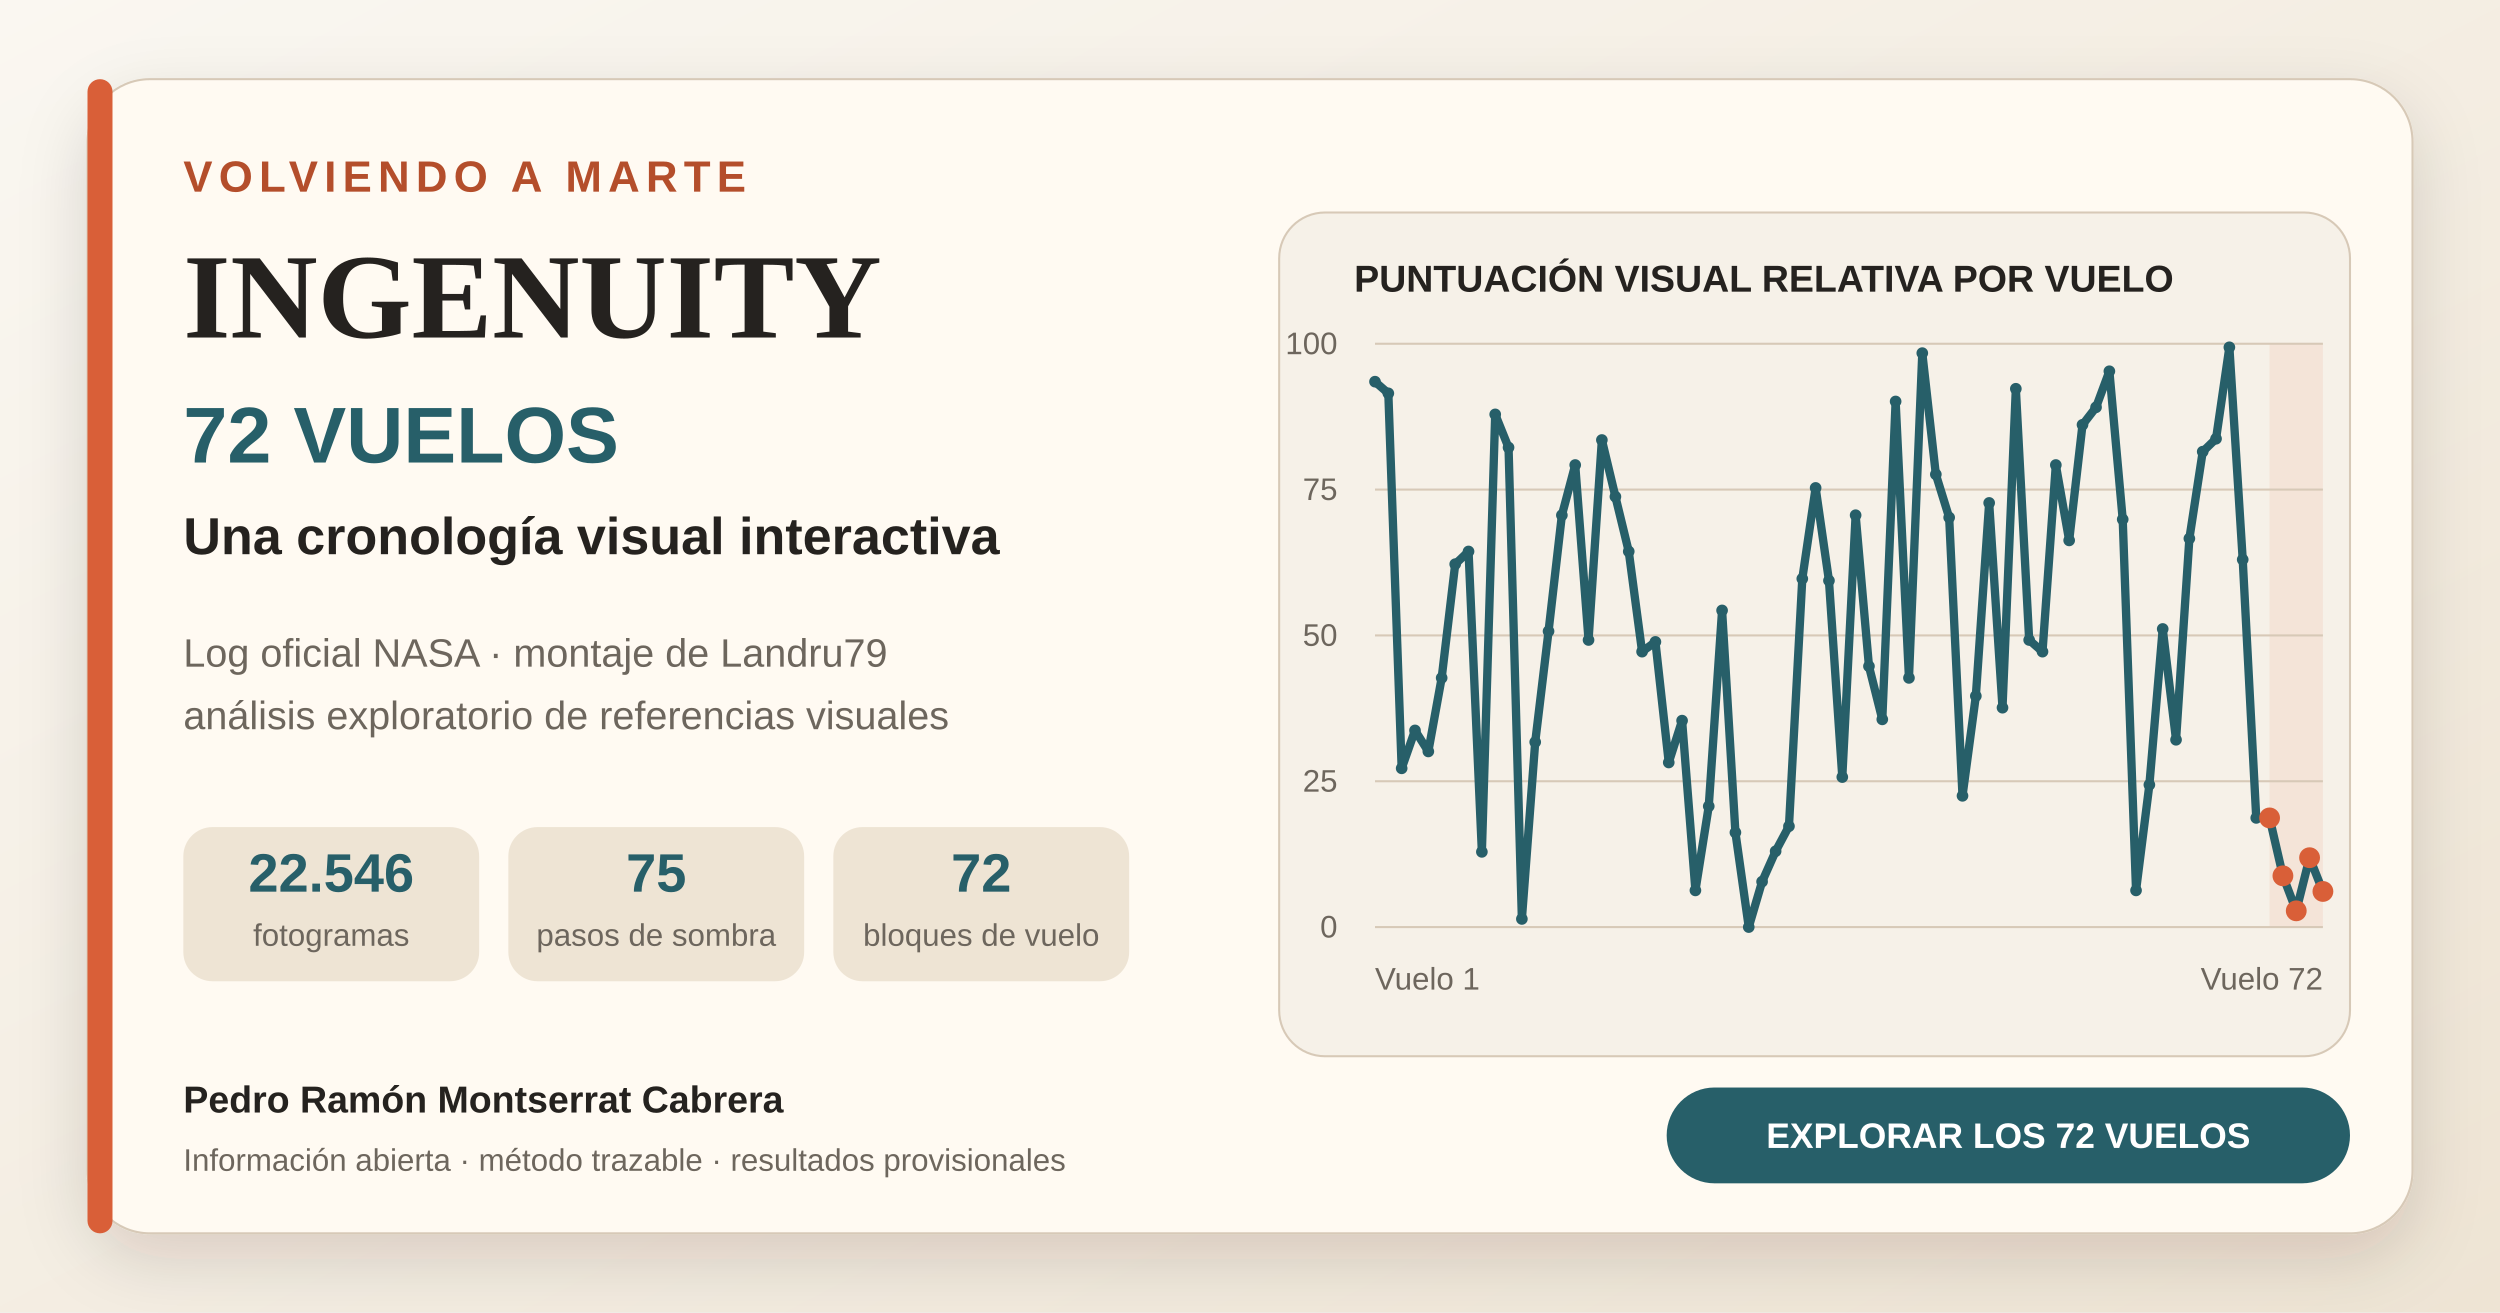
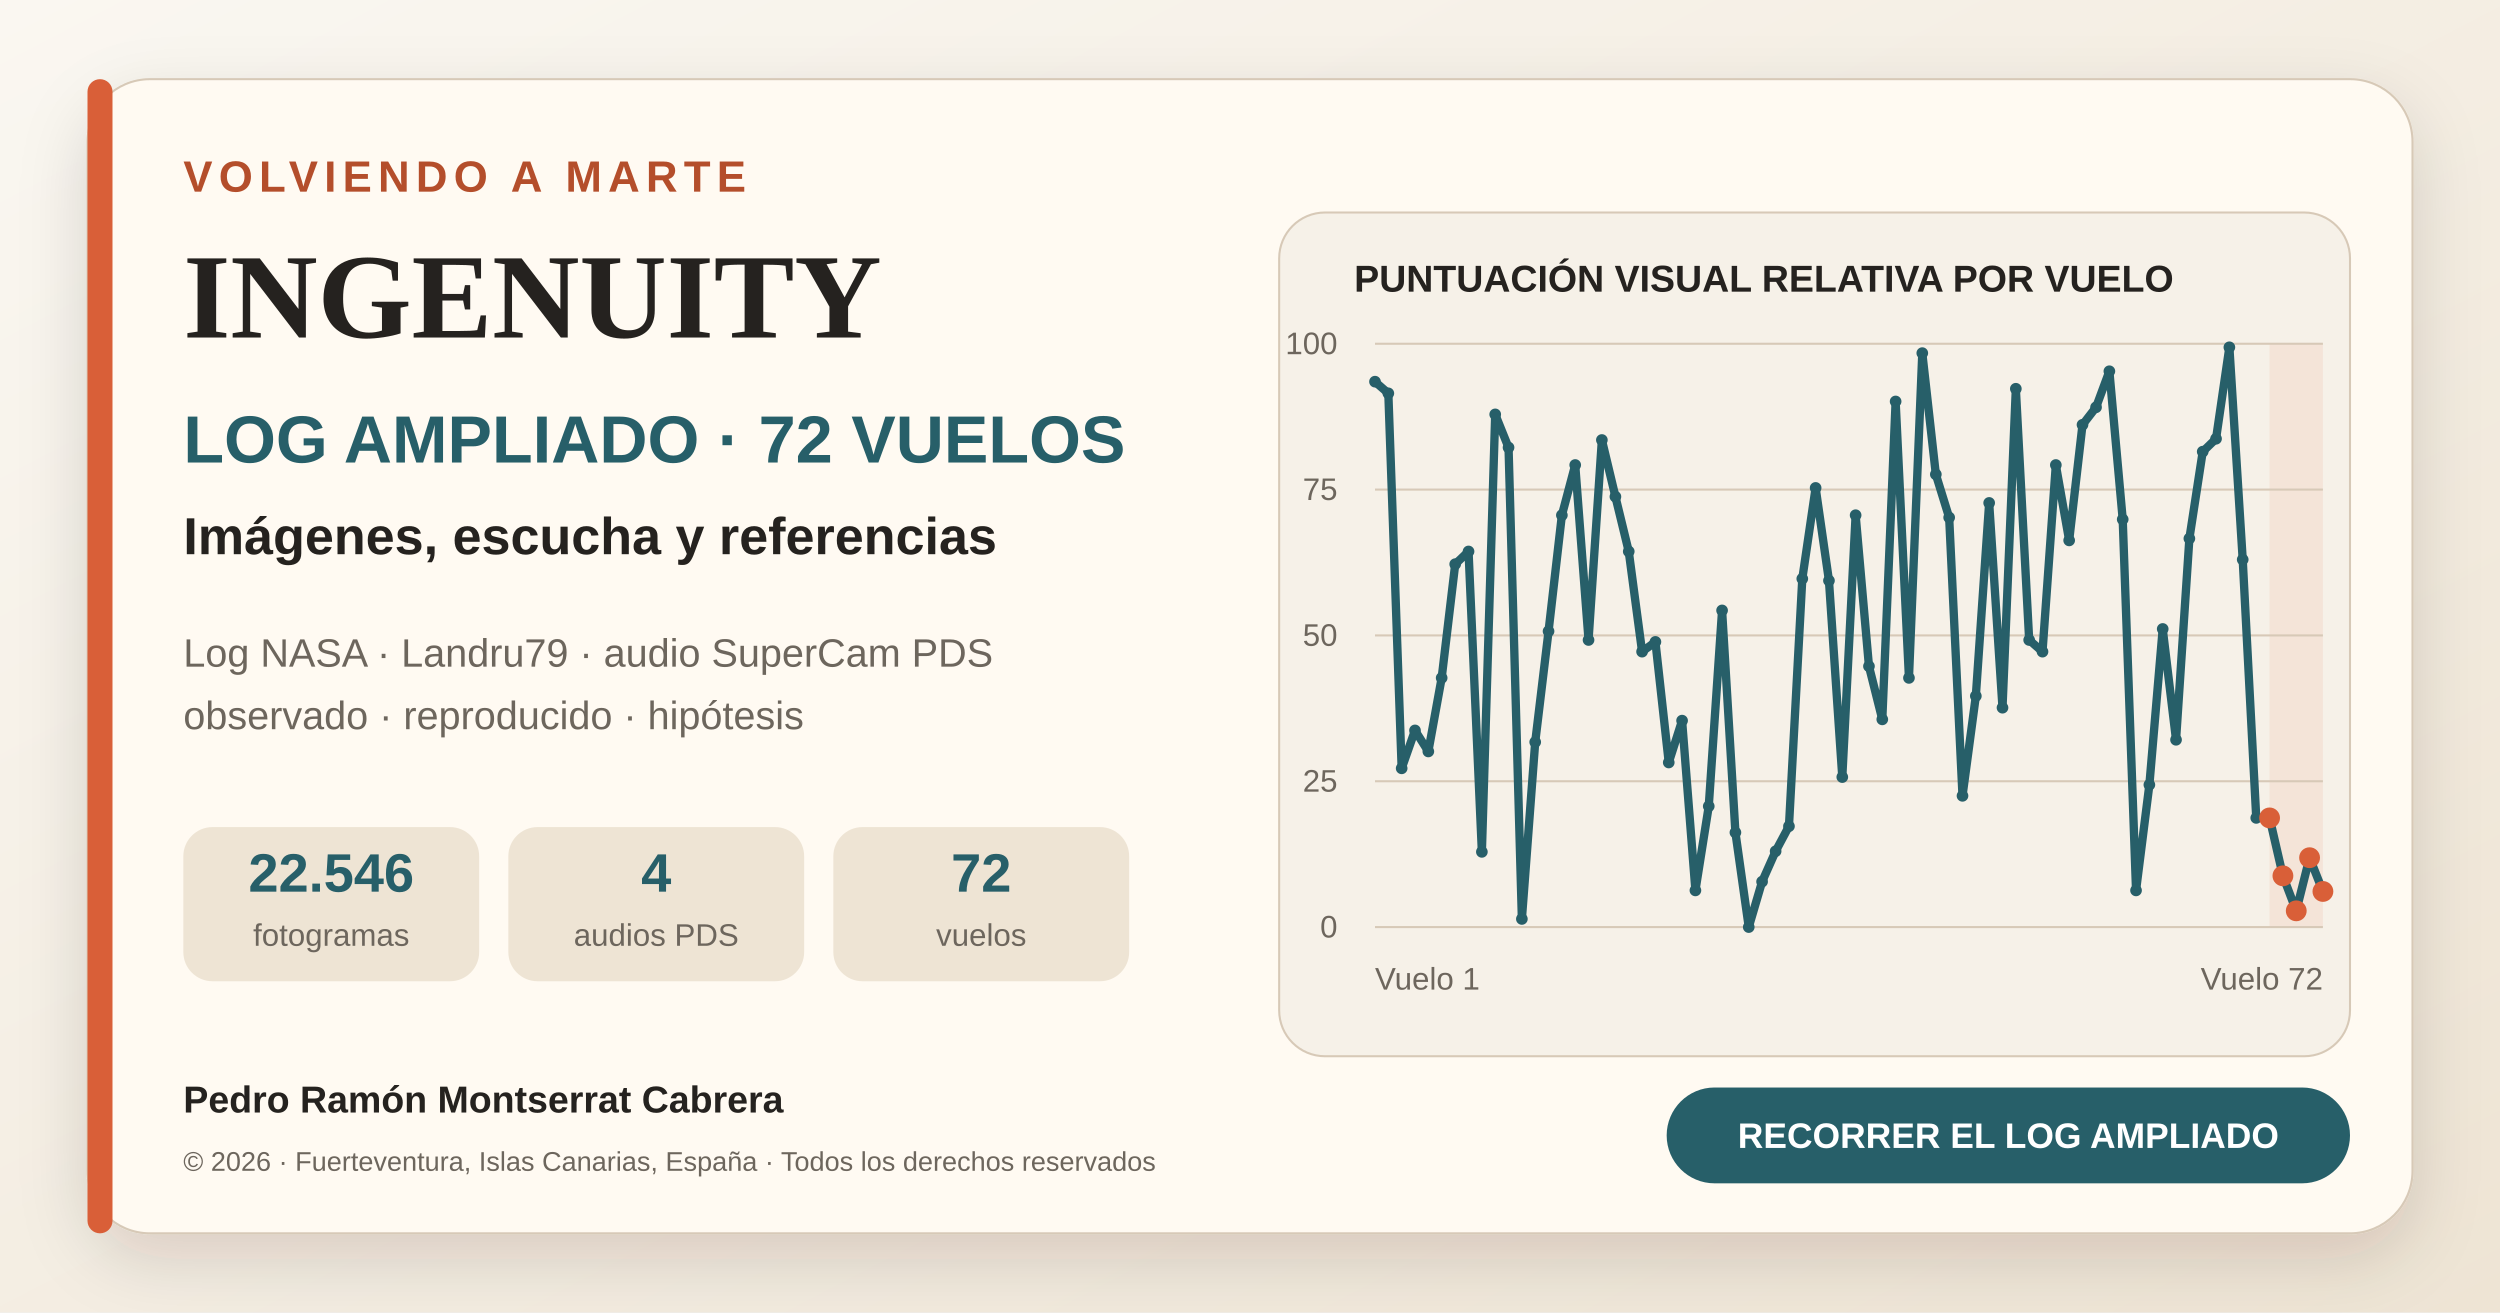
<svg xmlns="http://www.w3.org/2000/svg" width="1200" height="630" viewBox="0 0 1200 630">
  <defs>
    <linearGradient id="bg" x1="0" y1="0" x2="1" y2="1">
      <stop offset="0" stop-color="#faf7f1" />
      <stop offset="1" stop-color="#eee4d4" />
    </linearGradient>
    <filter id="shadow" x="-20%" y="-20%" width="140%" height="140%">
      <feDropShadow dx="0" dy="12" stdDeviation="16" flood-color="#2b2015" flood-opacity="0.14" />
    </filter>
    <style>
      .sans{font-family:Arial,Helvetica,sans-serif}.serif{font-family:Georgia,'Times New Roman',serif}
      .axis{font-family:Arial,Helvetica,sans-serif;font-size:15px;fill:#6d665d}
    </style>
  </defs>
  <rect width="1200" height="630" fill="url(#bg)" />
  <rect x="42" y="38" width="1116" height="554" rx="30" fill="#fffaf2" stroke="#d7c9b7" filter="url(#shadow)" />
  <rect x="42" y="38" width="12" height="554" rx="6" fill="#d95f38" />
  <text x="88" y="92" class="sans" font-size="21" font-weight="800" letter-spacing="3" fill="#b44e2b">VOLVIENDO A MARTE</text>
  <text x="88" y="162" class="serif" font-size="58" font-weight="700" fill="#25221f">INGENUITY</text>
-   <text x="88" y="222" class="sans" font-size="38" font-weight="850" fill="#275f69">72 VUELOS</text>
-   <text x="88" y="266" class="sans" font-size="25" font-weight="700" fill="#25221f">Una cronología visual interactiva</text>
-   <text x="88" y="320" class="sans" font-size="19" fill="#6d665d">Log oficial NASA · montaje de Landru79</text>
-   <text x="88" y="350" class="sans" font-size="19" fill="#6d665d">análisis exploratorio de referencias visuales</text>
+   <text x="88" y="222" class="sans" font-size="32" font-weight="850" fill="#275f69">LOG AMPLIADO · 72 VUELOS</text>
+   <text x="88" y="266" class="sans" font-size="25" font-weight="700" fill="#25221f">Imágenes, escucha y referencias</text>
+   <text x="88" y="320" class="sans" font-size="19" fill="#6d665d">Log NASA · Landru79 · audio SuperCam PDS</text>
+   <text x="88" y="350" class="sans" font-size="19" fill="#6d665d">observado · reproducido · hipótesis</text>
  <rect x="88" y="397" width="142" height="74" rx="14" fill="#eee4d4" />
  <text x="159" y="428" text-anchor="middle" class="sans" font-size="26" font-weight="850" fill="#275f69">22.546</text>
  <text x="159" y="454" text-anchor="middle" class="sans" font-size="15" fill="#6d665d">fotogramas</text>
  <rect x="244" y="397" width="142" height="74" rx="14" fill="#eee4d4" />
-   <text x="315" y="428" text-anchor="middle" class="sans" font-size="26" font-weight="850" fill="#275f69">75</text>
-   <text x="315" y="454" text-anchor="middle" class="sans" font-size="15" fill="#6d665d">pasos de sombra</text>
+   <text x="315" y="428" text-anchor="middle" class="sans" font-size="26" font-weight="850" fill="#275f69">4</text>
+   <text x="315" y="454" text-anchor="middle" class="sans" font-size="15" fill="#6d665d">audios PDS</text>
  <rect x="400" y="397" width="142" height="74" rx="14" fill="#eee4d4" />
  <text x="471" y="428" text-anchor="middle" class="sans" font-size="26" font-weight="850" fill="#275f69">72</text>
-   <text x="471" y="454" text-anchor="middle" class="sans" font-size="15" fill="#6d665d">bloques de vuelo</text>
+   <text x="471" y="454" text-anchor="middle" class="sans" font-size="15" fill="#6d665d">vuelos</text>
  <text x="88" y="534" class="sans" font-size="18" font-weight="700" fill="#25221f">Pedro Ramón Montserrat Cabrera</text>
-   <text x="88" y="562" class="sans" font-size="15" fill="#6d665d">Información abierta · método trazable · resultados provisionales</text>
+   <text x="88" y="562" class="sans" font-size="13" fill="#6d665d">© 2026 · Fuerteventura, Islas Canarias, España · Todos los derechos reservados</text>
  <rect x="614" y="102" width="514" height="405" rx="22" fill="#f6f1e8" stroke="#d7c9b7" />
  <text x="650" y="140" class="sans" font-size="18" font-weight="800" fill="#25221f">PUNTUACIÓN VISUAL RELATIVA POR VUELO</text>
  <rect x="1089.366" y="165" width="25.634" height="280" fill="#d95f38" opacity="0.09" />
  <line x1="660" y1="445" x2="1115" y2="445" stroke="#d7c9b7" stroke-width="1" />
  <text x="642" y="450" text-anchor="end" class="axis">0</text>
  <line x1="660" y1="375" x2="1115" y2="375" stroke="#d7c9b7" stroke-width="1" />
  <text x="642" y="380" text-anchor="end" class="axis">25</text>
  <line x1="660" y1="305" x2="1115" y2="305" stroke="#d7c9b7" stroke-width="1" />
  <text x="642" y="310" text-anchor="end" class="axis">50</text>
  <line x1="660" y1="235" x2="1115" y2="235" stroke="#d7c9b7" stroke-width="1" />
  <text x="642" y="240" text-anchor="end" class="axis">75</text>
  <line x1="660" y1="165" x2="1115" y2="165" stroke="#d7c9b7" stroke-width="1" />
  <text x="642" y="170" text-anchor="end" class="axis">100</text>
  <polyline points="660.0,183.2 666.4,188.8 672.8,368.8 679.2,350.6 685.6,360.7 692.0,325.4 698.5,270.8 704.9,264.7 711.3,408.9 717.7,198.9 724.1,214.8 730.5,441.1 736.9,356.2 743.3,303.0 749.7,247.3 756.1,223.2 762.5,307.2 768.9,211.2 775.4,238.4 781.8,264.7 788.2,312.8 794.6,308.1 801.0,366.0 807.4,345.9 813.8,427.4 820.2,387.0 826.6,293.0 833.0,399.6 839.4,445.0 845.8,423.2 852.3,408.6 858.7,396.6 865.1,277.8 871.5,234.2 877.9,278.7 884.3,373.0 890.7,247.3 897.1,319.8 903.5,345.3 909.9,192.7 916.3,325.4 922.7,169.5 929.2,227.7 935.6,248.4 942.0,382.0 948.4,334.1 954.8,241.4 961.2,339.7 967.6,186.6 974.0,307.2 980.4,312.8 986.8,223.2 993.2,259.4 999.6,203.9 1006.1,195.5 1012.5,178.2 1018.9,249.3 1025.3,427.4 1031.7,376.7 1038.1,301.9 1044.5,355.1 1050.9,258.5 1057.3,216.8 1063.7,210.6 1070.1,166.7 1076.5,268.6 1083.0,392.6 1089.4,392.6 1095.8,420.4 1102.2,437.2 1108.6,411.7 1115.0,427.9" fill="none" stroke="#275f69" stroke-width="4" stroke-linejoin="round" stroke-linecap="round" />
  <circle cx="660.0" cy="183.2" r="2.8" fill="#275f69" />
  <circle cx="666.4" cy="188.8" r="2.8" fill="#275f69" />
  <circle cx="672.8" cy="368.8" r="2.8" fill="#275f69" />
  <circle cx="679.2" cy="350.6" r="2.8" fill="#275f69" />
  <circle cx="685.6" cy="360.7" r="2.8" fill="#275f69" />
  <circle cx="692.0" cy="325.4" r="2.8" fill="#275f69" />
  <circle cx="698.5" cy="270.8" r="2.8" fill="#275f69" />
  <circle cx="704.9" cy="264.7" r="2.8" fill="#275f69" />
  <circle cx="711.3" cy="408.9" r="2.8" fill="#275f69" />
  <circle cx="717.7" cy="198.9" r="2.8" fill="#275f69" />
  <circle cx="724.1" cy="214.8" r="2.8" fill="#275f69" />
  <circle cx="730.5" cy="441.1" r="2.8" fill="#275f69" />
  <circle cx="736.9" cy="356.2" r="2.8" fill="#275f69" />
  <circle cx="743.3" cy="303.0" r="2.8" fill="#275f69" />
  <circle cx="749.7" cy="247.3" r="2.8" fill="#275f69" />
  <circle cx="756.1" cy="223.2" r="2.8" fill="#275f69" />
  <circle cx="762.5" cy="307.2" r="2.8" fill="#275f69" />
  <circle cx="768.9" cy="211.2" r="2.8" fill="#275f69" />
  <circle cx="775.4" cy="238.4" r="2.8" fill="#275f69" />
  <circle cx="781.8" cy="264.7" r="2.8" fill="#275f69" />
  <circle cx="788.2" cy="312.8" r="2.8" fill="#275f69" />
  <circle cx="794.6" cy="308.1" r="2.8" fill="#275f69" />
  <circle cx="801.0" cy="366.0" r="2.8" fill="#275f69" />
  <circle cx="807.4" cy="345.9" r="2.8" fill="#275f69" />
  <circle cx="813.8" cy="427.4" r="2.8" fill="#275f69" />
  <circle cx="820.2" cy="387.0" r="2.8" fill="#275f69" />
  <circle cx="826.6" cy="293.0" r="2.8" fill="#275f69" />
  <circle cx="833.0" cy="399.6" r="2.8" fill="#275f69" />
  <circle cx="839.4" cy="445.0" r="2.8" fill="#275f69" />
  <circle cx="845.8" cy="423.2" r="2.8" fill="#275f69" />
  <circle cx="852.3" cy="408.6" r="2.8" fill="#275f69" />
  <circle cx="858.7" cy="396.6" r="2.8" fill="#275f69" />
  <circle cx="865.1" cy="277.8" r="2.8" fill="#275f69" />
  <circle cx="871.5" cy="234.2" r="2.8" fill="#275f69" />
  <circle cx="877.9" cy="278.7" r="2.8" fill="#275f69" />
  <circle cx="884.3" cy="373.0" r="2.8" fill="#275f69" />
  <circle cx="890.7" cy="247.3" r="2.8" fill="#275f69" />
  <circle cx="897.1" cy="319.8" r="2.8" fill="#275f69" />
  <circle cx="903.5" cy="345.3" r="2.8" fill="#275f69" />
  <circle cx="909.9" cy="192.7" r="2.8" fill="#275f69" />
  <circle cx="916.3" cy="325.4" r="2.8" fill="#275f69" />
  <circle cx="922.7" cy="169.5" r="2.8" fill="#275f69" />
  <circle cx="929.2" cy="227.7" r="2.8" fill="#275f69" />
  <circle cx="935.6" cy="248.4" r="2.8" fill="#275f69" />
  <circle cx="942.0" cy="382.0" r="2.8" fill="#275f69" />
  <circle cx="948.4" cy="334.1" r="2.8" fill="#275f69" />
  <circle cx="954.8" cy="241.4" r="2.8" fill="#275f69" />
  <circle cx="961.2" cy="339.7" r="2.8" fill="#275f69" />
  <circle cx="967.6" cy="186.6" r="2.8" fill="#275f69" />
  <circle cx="974.0" cy="307.2" r="2.8" fill="#275f69" />
  <circle cx="980.4" cy="312.8" r="2.8" fill="#275f69" />
  <circle cx="986.8" cy="223.2" r="2.8" fill="#275f69" />
  <circle cx="993.2" cy="259.4" r="2.8" fill="#275f69" />
  <circle cx="999.6" cy="203.9" r="2.8" fill="#275f69" />
  <circle cx="1006.1" cy="195.5" r="2.8" fill="#275f69" />
  <circle cx="1012.5" cy="178.2" r="2.8" fill="#275f69" />
  <circle cx="1018.9" cy="249.3" r="2.8" fill="#275f69" />
  <circle cx="1025.3" cy="427.4" r="2.8" fill="#275f69" />
  <circle cx="1031.7" cy="376.7" r="2.8" fill="#275f69" />
  <circle cx="1038.1" cy="301.9" r="2.8" fill="#275f69" />
  <circle cx="1044.5" cy="355.1" r="2.8" fill="#275f69" />
  <circle cx="1050.9" cy="258.5" r="2.8" fill="#275f69" />
  <circle cx="1057.3" cy="216.8" r="2.8" fill="#275f69" />
  <circle cx="1063.7" cy="210.6" r="2.8" fill="#275f69" />
  <circle cx="1070.1" cy="166.7" r="2.8" fill="#275f69" />
  <circle cx="1076.5" cy="268.6" r="2.8" fill="#275f69" />
  <circle cx="1083.0" cy="392.6" r="2.8" fill="#275f69" />
  <circle cx="1089.4" cy="392.6" r="5" fill="#d95f38" />
  <circle cx="1095.8" cy="420.4" r="5" fill="#d95f38" />
  <circle cx="1102.2" cy="437.2" r="5" fill="#d95f38" />
  <circle cx="1108.6" cy="411.7" r="5" fill="#d95f38" />
  <circle cx="1115.0" cy="427.9" r="5" fill="#d95f38" />
  <text x="660" y="475" class="axis">Vuelo 1</text>
  <text x="1115" y="475" text-anchor="end" class="axis">Vuelo 72</text>
  <rect x="800" y="522" width="328" height="46" rx="23" fill="#275f69" />
-   <text x="964" y="551" text-anchor="middle" class="sans" font-size="17" font-weight="800" fill="#ffffff">EXPLORAR LOS 72 VUELOS</text>
+   <text x="964" y="551" text-anchor="middle" class="sans" font-size="17" font-weight="800" fill="#ffffff">RECORRER EL LOG AMPLIADO</text>
</svg>
